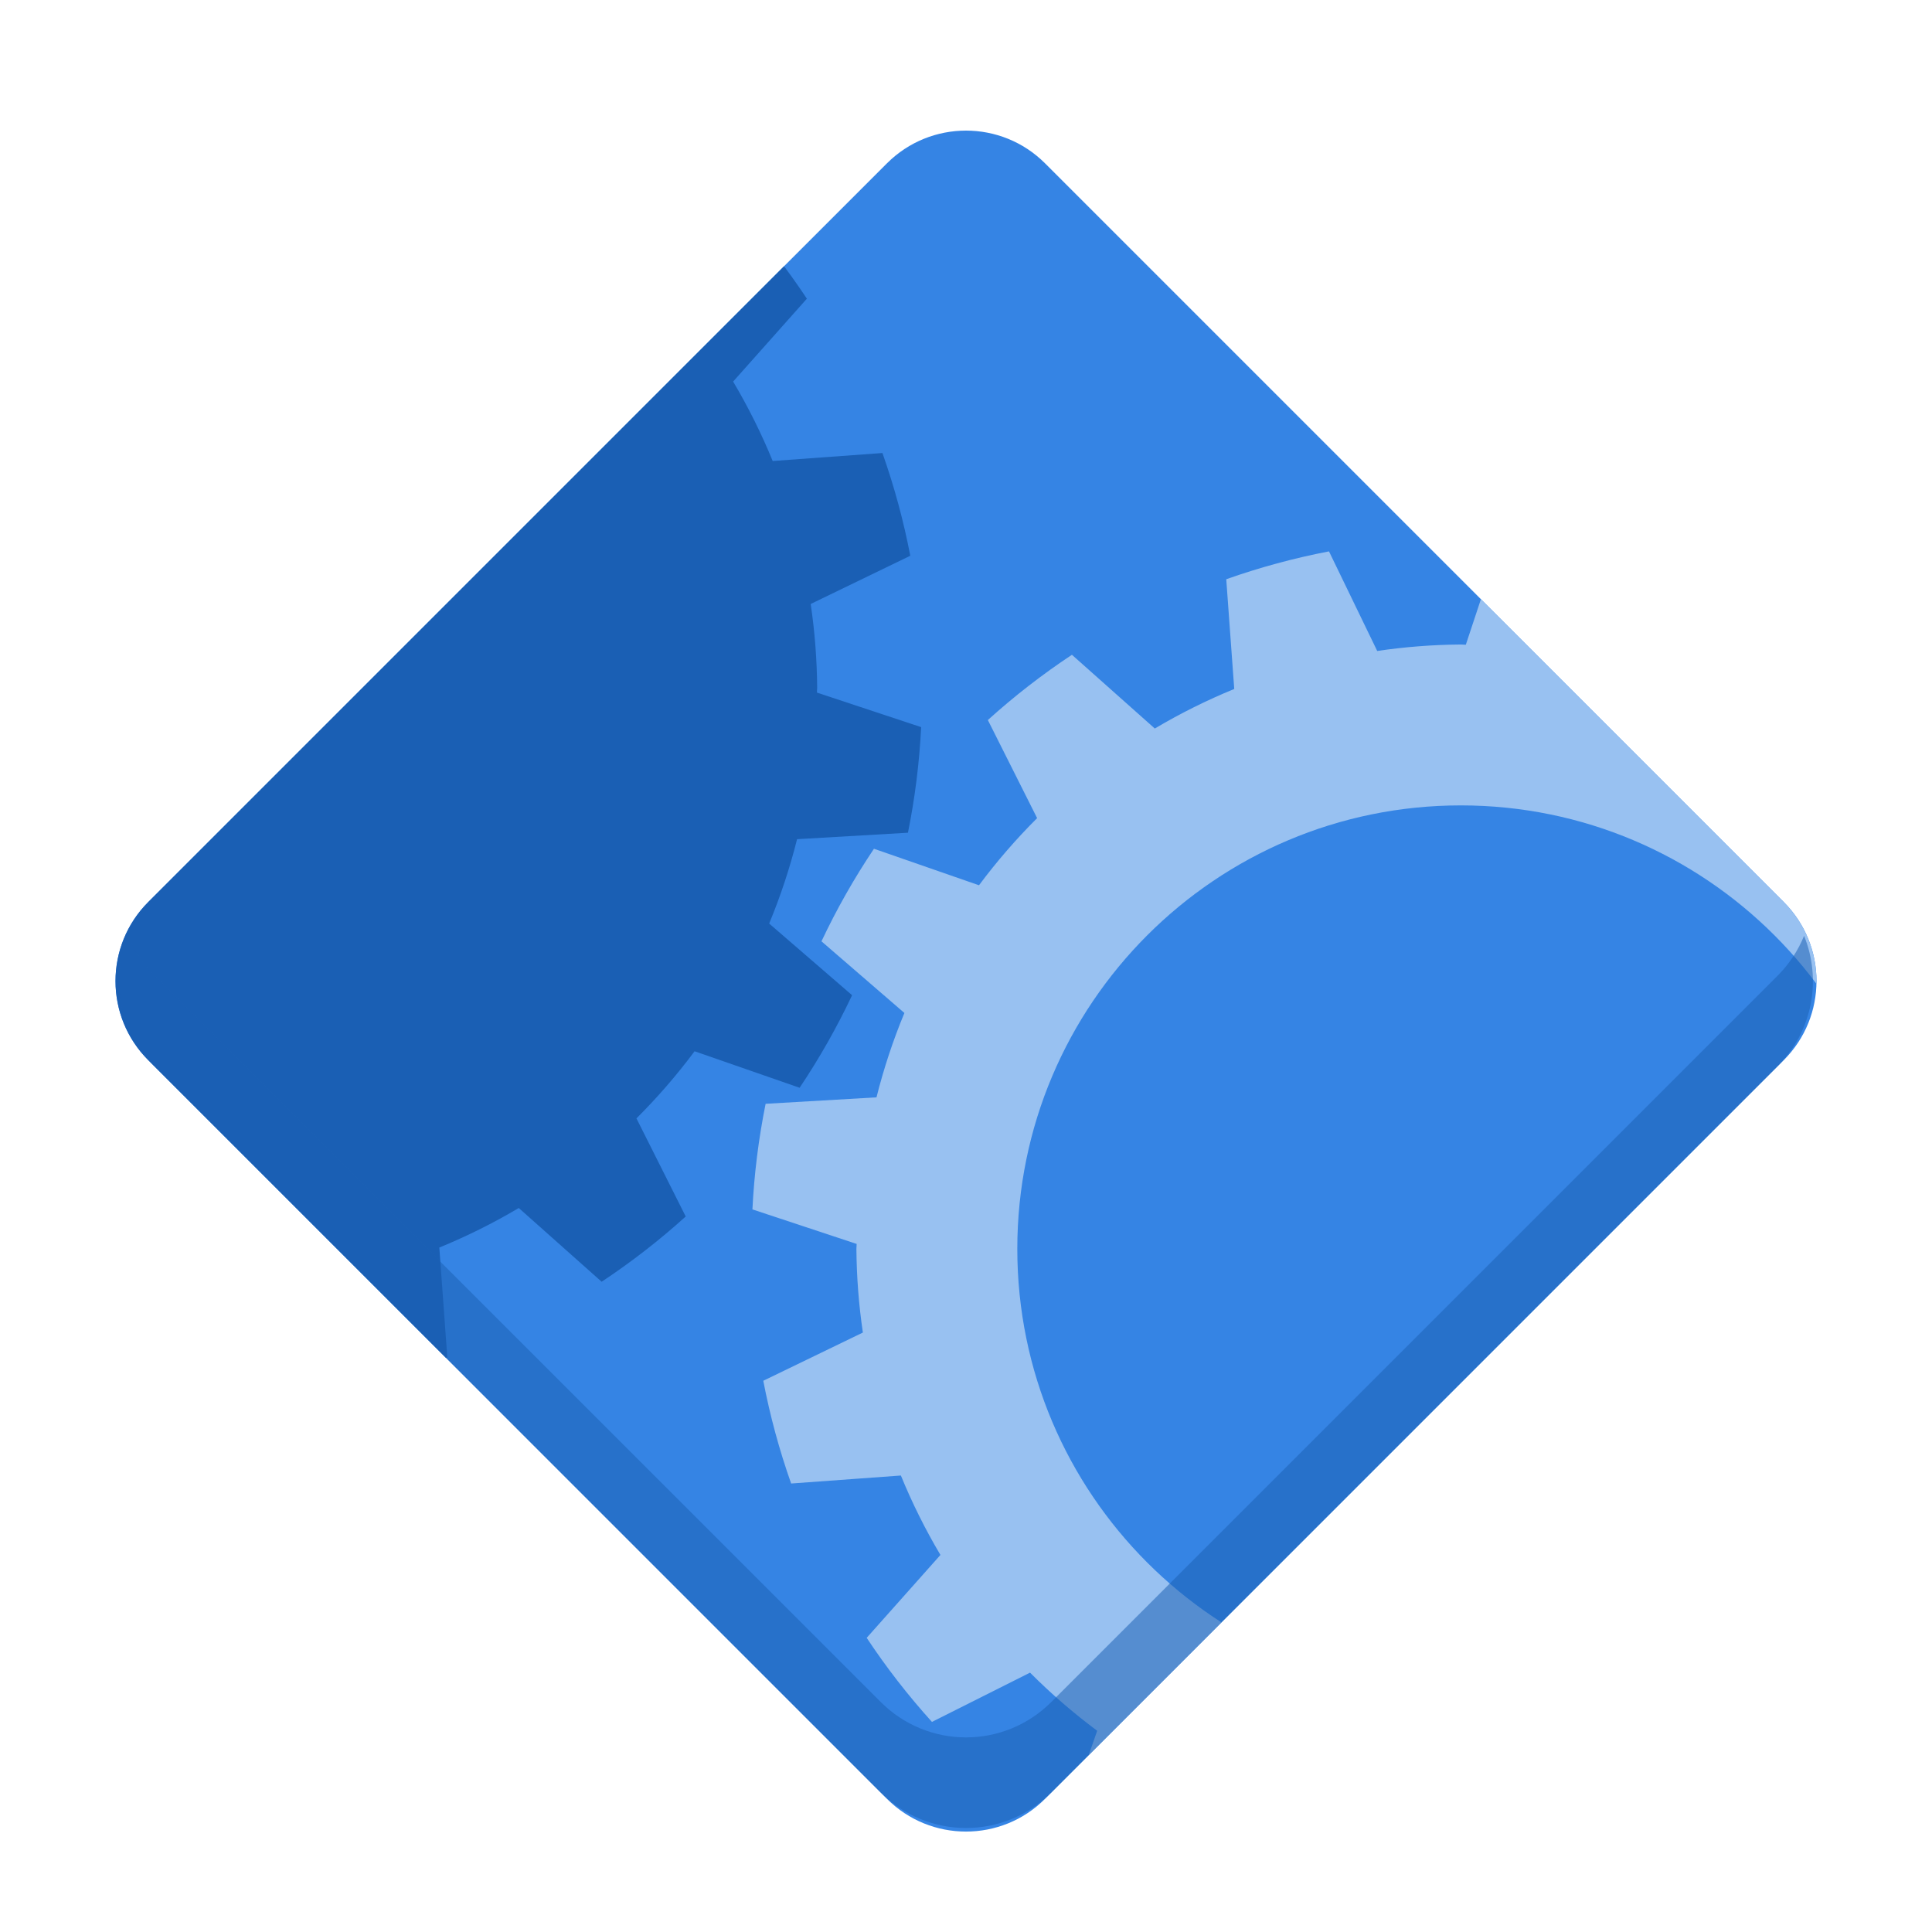
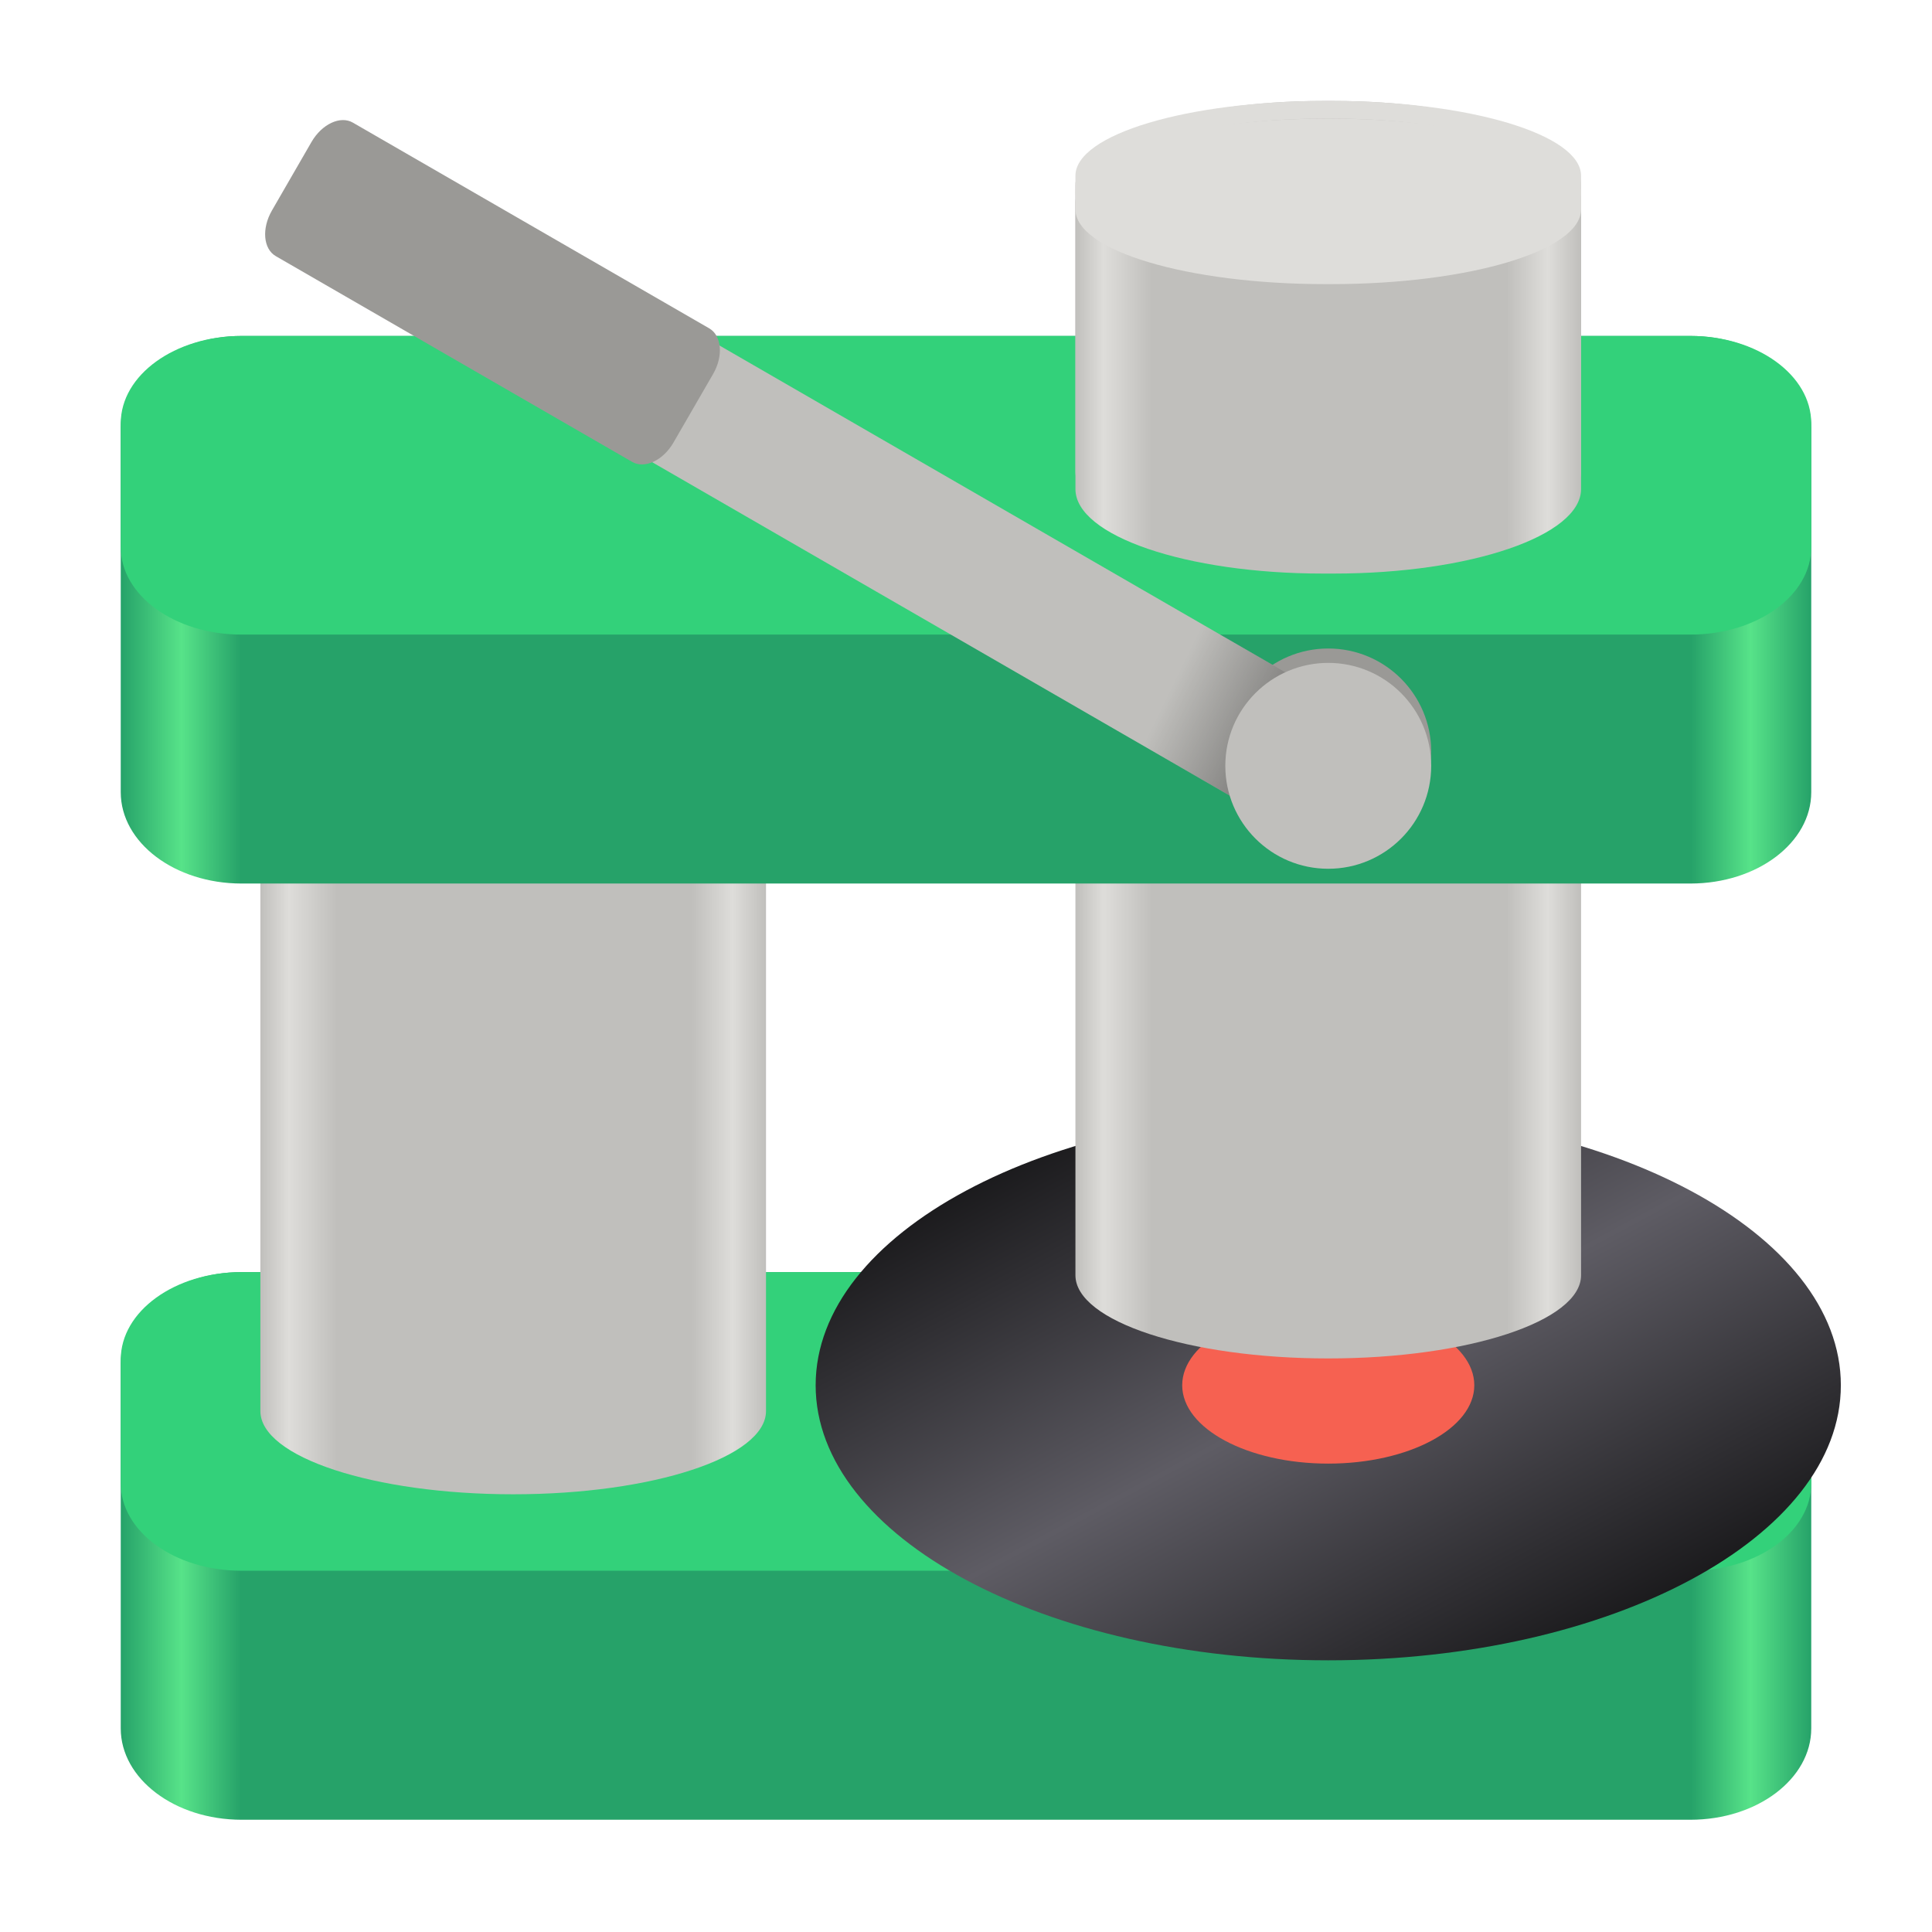
- <svg xmlns="http://www.w3.org/2000/svg" width="33.75mm" height="33.75mm" viewBox="0 0 33.75 33.75" version="1.1" id="svg974">
-   <defs id="defs968">
-     <clipPath clipPathUnits="userSpaceOnUse" id="clipPath18689">
-       <rect clip-path="none" transform="rotate(45)" ry="32" rx="32" y="123.999" x="486.037" height="362.943" width="362.943" id="rect18691" style="display:inline;opacity:1;vector-effect:none;fill:#4a86cf;fill-opacity:1;stroke:none;stroke-width:26.067;stroke-linecap:butt;stroke-linejoin:miter;stroke-miterlimit:4;stroke-dasharray:none;stroke-dashoffset:0;stroke-opacity:1;marker:none;marker-start:none;marker-mid:none;marker-end:none;paint-order:normal;enable-background:new" />
-     </clipPath>
-     <clipPath clipPathUnits="userSpaceOnUse" id="clipPath18689-3">
-       <rect clip-path="none" transform="rotate(45)" ry="32" rx="32" y="123.999" x="486.037" height="362.943" width="362.943" id="rect18691-6" style="display:inline;opacity:1;vector-effect:none;fill:#4a86cf;fill-opacity:1;stroke:none;stroke-width:26.067;stroke-linecap:butt;stroke-linejoin:miter;stroke-miterlimit:4;stroke-dasharray:none;stroke-dashoffset:0;stroke-opacity:1;marker:none;marker-start:none;marker-mid:none;marker-end:none;paint-order:normal;enable-background:new" />
-     </clipPath>
-   </defs>
-   <g id="layer1" transform="translate(-61.81982,-103.944)">
-     <g transform="matrix(0.2636723,0,0,0.2636723,61.81982,-529.397)" style="display:inline;stroke-width:0.25;enable-background:new" id="g1836">
-       <g transform="matrix(0.25,0,0,0.25,0,2295)" id="g18818" style="stroke-width:0.25">
-         <g style="stroke-width:0.27" transform="matrix(0.9260519,0,0,0.9260519,18.93073,50.87633)" id="g18590">
-           <g style="stroke-width:0.27" id="g18681" clip-path="url(#clipPath18689-3)">
-             <rect style="opacity:1;vector-effect:none;fill:#3584e4;fill-opacity:1;stroke:none;stroke-width:8.221;stroke-linecap:butt;stroke-linejoin:miter;stroke-miterlimit:4;stroke-dasharray:none;stroke-dashoffset:0;stroke-opacity:1;marker:none;marker-start:none;marker-mid:none;marker-end:none;paint-order:normal" id="rect18571" width="424" height="424" x="458.337" y="90.642" rx="10.092" ry="10.092" transform="matrix(0.6052817,0.6052817,-0.6052817,0.6052817,33.44063,99.07363)" clip-path="none" />
-             <circle style="opacity:1;vector-effect:none;fill:#f66151;fill-opacity:1;stroke:none;stroke-width:7.037;stroke-linecap:butt;stroke-linejoin:miter;stroke-miterlimit:4;stroke-dasharray:none;stroke-dashoffset:0;stroke-opacity:1;marker:none;marker-start:none;marker-mid:none;marker-end:none;paint-order:normal" id="path18706" cx="0" cy="0" r="0" transform="translate(0,-212)" />
-             <circle style="opacity:1;vector-effect:none;fill:#f66151;fill-opacity:1;stroke:none;stroke-width:7.037;stroke-linecap:butt;stroke-linejoin:miter;stroke-miterlimit:4;stroke-dasharray:none;stroke-dashoffset:0;stroke-opacity:1;marker:none;marker-start:none;marker-mid:none;marker-end:none;paint-order:normal" id="path18708" cx="0" cy="0" r="0" transform="translate(0,-212)" />
-             <path style="display:inline;opacity:1;vector-effect:none;fill:#98c1f1;fill-opacity:1;stroke:none;stroke-width:7.037;stroke-linecap:butt;stroke-linejoin:miter;stroke-miterlimit:4;stroke-dasharray:none;stroke-dashoffset:0;stroke-opacity:1;marker:none;marker-start:none;marker-mid:none;marker-end:none;paint-order:normal;enable-background:new" d="m 408.92,561.918 -9.886,29.829 a 172.971,172.971 0 0 0 -1.427,-0.071 172.971,172.971 0 0 0 -23.929,1.852 l -13.801,-28.501 a 203.293,203.293 0 0 0 -29.401,7.972 l 2.286,31.405 a 172.971,172.971 0 0 0 -22.732,11.319 l -23.718,-21.103 a 203.293,203.293 0 0 0 -24.059,18.674 l 14.099,28.073 a 172.971,172.971 0 0 0 -16.636,19.211 l -30.058,-10.448 a 203.293,203.293 0 0 0 -15.017,26.488 l 23.73,20.507 a 172.971,172.971 0 0 0 -7.985,24.143 l -31.73,1.849 a 203.293,203.293 0 0 0 -3.778,30.217 l 29.829,9.886 a 172.971,172.971 0 0 0 -0.071,1.427 172.971,172.971 0 0 0 1.852,23.929 l -28.501,13.801 a 203.293,203.293 0 0 0 7.972,29.401 l 31.405,-2.286 a 172.971,172.971 0 0 0 11.319,22.732 l -21.103,23.718 a 203.293,203.293 0 0 0 18.674,24.059 l 28.073,-14.099 a 172.971,172.971 0 0 0 19.211,16.636 l -10.448,30.058 a 203.293,203.293 0 0 0 26.488,15.017 l 20.507,-23.73 a 172.971,172.971 0 0 0 24.143,7.985 l 1.849,31.73 a 203.293,203.293 0 0 0 30.217,3.778 l 9.886,-29.829 a 172.971,172.971 0 0 0 1.427,0.071 172.971,172.971 0 0 0 23.929,-1.852 l 13.801,28.501 a 203.293,203.293 0 0 0 29.401,-7.972 l -2.286,-31.405 a 172.971,172.971 0 0 0 22.732,-11.319 l 23.718,21.103 A 203.293,203.293 0 0 0 532.96,916 l -14.099,-28.073 a 172.971,172.971 0 0 0 16.636,-19.211 l 30.058,10.448 a 203.293,203.293 0 0 0 15.017,-26.488 l -23.73,-20.507 a 172.971,172.971 0 0 0 7.985,-24.143 l 31.73,-1.849 a 203.293,203.293 0 0 0 3.778,-30.217 l -29.829,-9.886 a 172.971,172.971 0 0 0 0.071,-1.427 172.971,172.971 0 0 0 -1.852,-23.929 l 28.501,-13.801 a 203.293,203.293 0 0 0 -7.972,-29.401 l -31.405,2.286 a 172.971,172.971 0 0 0 -11.319,-22.732 l 21.103,-23.718 a 203.293,203.293 0 0 0 -18.674,-24.059 l -28.073,14.099 a 172.971,172.971 0 0 0 -19.211,-16.636 l 10.448,-30.058 A 203.293,203.293 0 0 0 485.636,581.681 l -20.507,23.73 a 172.971,172.971 0 0 0 -24.143,-7.985 l -1.849,-31.73 a 203.293,203.293 0 0 0 -30.217,-3.778 z M 397.607,637.722 A 126.926,126.926 0 0 1 524.532,764.647 126.926,126.926 0 0 1 397.607,891.572 126.926,126.926 0 0 1 270.682,764.647 126.926,126.926 0 0 1 397.607,637.722 Z" id="path18717-4" />
-             <path id="path18758" d="m 51.748,401.284 -9.886,29.829 c -0.476,-0.026 -0.951,-0.05 -1.427,-0.071 -8.01,0.062 -16.005,0.681 -23.929,1.852 L 2.706,404.392 c -9.986,1.918 -19.814,4.583 -29.401,7.972 l 2.286,31.405 c -7.844,3.211 -15.442,6.994 -22.732,11.319 l -23.718,-21.103 c -8.475,5.614 -16.518,11.857 -24.059,18.674 l 14.099,28.073 c -6.009,5.987 -11.569,12.408 -16.636,19.211 l -30.058,-10.448 c -5.661,8.442 -10.68,17.296 -15.017,26.488 l 23.73,20.507 c -3.25,7.841 -5.919,15.91 -7.985,24.143 l -31.73,1.849 c -2.013,9.964 -3.276,20.064 -3.778,30.217 l 29.829,9.886 c -0.026,0.476 -0.05,0.951 -0.071,1.427 0.062,8.01 0.681,16.005 1.852,23.929 l -28.501,13.801 c 1.918,9.986 4.583,19.814 7.972,29.401 l 31.405,-2.286 c 3.211,7.844 6.994,15.442 11.319,22.732 l -21.103,23.718 c 5.614,8.475 11.857,16.518 18.674,24.059 l 28.073,-14.099 c 5.987,6.009 12.408,11.569 19.211,16.636 l -10.448,30.058 c 8.442,5.661 17.296,10.68 26.488,15.017 l 20.507,-23.73 c 7.841,3.25 15.91,5.919 24.143,7.985 l 1.849,31.73 c 9.964,2.013 20.064,3.276 30.217,3.778 l 9.886,-29.829 c 0.476,0.026 0.951,0.05 1.427,0.071 8.01,-0.062 16.005,-0.681 23.929,-1.852 l 13.801,28.501 c 9.986,-1.918 19.814,-4.583 29.401,-7.972 l -2.286,-31.405 c 7.844,-3.211 15.442,-6.994 22.732,-11.319 l 23.718,21.103 c 8.475,-5.614 16.518,-11.857 24.059,-18.674 l -14.099,-28.073 c 6.009,-5.987 11.569,-12.408 16.636,-19.211 l 30.058,10.448 c 5.661,-8.442 10.68,-17.296 15.017,-26.488 l -23.73,-20.507 c 3.25,-7.841 5.919,-15.91 7.985,-24.143 l 31.73,-1.849 c 2.013,-9.964 3.276,-20.064 3.778,-30.217 l -29.829,-9.886 c 0.026,-0.476 0.05,-0.951 0.071,-1.427 -0.062,-8.01 -0.681,-16.005 -1.852,-23.929 l 28.501,-13.801 c -1.918,-9.986 -4.583,-19.814 -7.972,-29.401 l -31.405,2.286 c -3.211,-7.844 -6.994,-15.442 -11.319,-22.732 l 21.103,-23.718 c -5.614,-8.475 -11.857,-16.518 -18.674,-24.059 l -28.073,14.099 c -5.987,-6.009 -12.408,-11.569 -19.211,-16.636 l 10.448,-30.058 c -8.442,-5.661 -17.296,-10.68 -26.488,-15.017 l -20.507,23.73 c -7.841,-3.25 -15.91,-5.919 -24.143,-7.985 l -1.849,-31.73 c -9.964,-2.013 -20.064,-3.276 -30.217,-3.778 z" style="display:inline;opacity:1;vector-effect:none;fill:#1a5fb4;fill-opacity:1;stroke:none;stroke-width:7.037;stroke-linecap:butt;stroke-linejoin:miter;stroke-miterlimit:4;stroke-dasharray:none;stroke-dashoffset:0;stroke-opacity:1;marker:none;marker-start:none;marker-mid:none;marker-end:none;paint-order:normal;enable-background:new" />
-           </g>
-         </g>
-         <path style="display:inline;opacity:0.534;vector-effect:none;fill:#1a5fb4;fill-opacity:1;stroke:none;stroke-width:1.629;stroke-linecap:butt;stroke-linejoin:miter;stroke-miterlimit:4;stroke-dasharray:none;stroke-dashoffset:0;stroke-opacity:1;marker:none;marker-start:none;marker-mid:none;marker-end:none;paint-order:normal;enable-background:new" clip-path="none" d="m 8.477,2676 c -1.171,2.887 -0.583,6.308 1.766,8.656 l 48.102,48.102 c 3.134,3.134 8.179,3.134 11.312,0 l 48.102,-48.102 c 2.348,-2.348 2.937,-5.77 1.766,-8.656 -0.392,0.966 -0.98,1.871 -1.766,2.656 l -48.102,48.102 c -3.134,3.134 -8.179,3.134 -11.312,0 L 10.242,2678.656 C 9.457,2677.871 8.868,2676.965 8.477,2676 Z" transform="matrix(4,0,0,4,0,-10028)" id="rect18571-6" />
-       </g>
-       <rect y="2402" x="-1.5000001e-06" height="128" width="128" id="rect9125-7-2" style="display:inline;opacity:1;vector-effect:none;fill:none;fill-opacity:1;stroke:none;stroke-width:1.25;stroke-linecap:butt;stroke-linejoin:miter;stroke-miterlimit:4;stroke-dasharray:none;stroke-dashoffset:0;stroke-opacity:1;marker:none;marker-start:none;marker-mid:none;marker-end:none;paint-order:normal;enable-background:new" />
+ <svg xmlns="http://www.w3.org/2000/svg" xmlns:xlink="http://www.w3.org/1999/xlink" height="128px" viewBox="0 0 128 128" width="128px">
+   <filter id="a" height="100%" width="100%" x="0%" y="0%">
+     <feColorMatrix color-interpolation-filters="sRGB" values="0 0 0 0 1 0 0 0 0 1 0 0 0 0 1 0 0 0 1 0" />
+   </filter>
+   <linearGradient id="b" gradientUnits="userSpaceOnUse">
+     <stop offset="0" stop-color="#26a269" />
+     <stop offset="0.036" stop-color="#57e389" />
+     <stop offset="0.071" stop-color="#26a269" />
+     <stop offset="0.929" stop-color="#26a269" />
+     <stop offset="0.964" stop-color="#57e389" />
+     <stop offset="1" stop-color="#26a269" />
+   </linearGradient>
+   <linearGradient id="c" gradientTransform="matrix(0.250001 0 0 0.321804 -14.14905 252.0635)" x1="88.596" x2="536.596" xlink:href="#b" y1="-449.394" y2="-449.394" />
+   <linearGradient id="d" gradientUnits="userSpaceOnUse">
+     <stop offset="0" stop-color="#c0bfbc" />
+     <stop offset="0.056" stop-color="#deddda" />
+     <stop offset="0.152" stop-color="#c0bfbc" />
+     <stop offset="0.853" stop-color="#c0bfbc" />
+     <stop offset="0.934" stop-color="#deddda" />
+     <stop offset="1" stop-color="#c0bfbc" />
+   </linearGradient>
+   <linearGradient id="e" gradientTransform="matrix(0.322996 0 0 0.562539 -122.5666 443.5292)" x1="432.869" x2="536.596" xlink:href="#d" y1="-674.242" y2="-674.242" />
+   <linearGradient id="f" gradientTransform="matrix(1.952739 0 0 1.047718 -229.1763 -261.2218)" gradientUnits="userSpaceOnUse" x1="145.035" x2="179.818" y1="319.531" y2="354.315">
+     <stop offset="0" />
+     <stop offset="0.5" stop-color="#5e5c64" />
+     <stop offset="1" />
+   </linearGradient>
+   <linearGradient id="g" gradientTransform="matrix(0.322996 0 0 0.562539 -68.56658 434.5292)" x1="432.869" x2="536.596" xlink:href="#d" y1="-674.242" y2="-674.242" />
+   <linearGradient id="h" gradientTransform="matrix(0.250001 0 0 0.321804 -14.14967 190.0383)" x1="88.596" x2="536.596" xlink:href="#b" y1="-449.394" y2="-449.394" />
+   <linearGradient id="i" gradientTransform="matrix(0.322996 0 0 0.562539 -68.56645 428.5525)" x1="432.821" x2="536.596" xlink:href="#d" y1="-710.58" y2="-710.58" />
+   <mask id="j">
+     <g filter="url(#a)">
+       <rect fill-opacity="0.299" height="153.6" width="153.6" x="-12.8" y="-12.8" />
+     </g>
+   </mask>
+   <linearGradient id="k" gradientTransform="matrix(0.5 -0.866025 0.866025 0.5 0.250056 0.814641)" gradientUnits="userSpaceOnUse" x1="-9.562" x2="-10.027" y1="110.851" y2="104.293">
+     <stop offset="0" />
+     <stop offset="1" stop-opacity="0" />
+   </linearGradient>
+   <clipPath id="l">
+     <rect height="152" width="192" />
+   </clipPath>
+   <linearGradient id="m" gradientTransform="matrix(0.322996 0 0 0.562539 -68.56645 429.724)" x1="432.821" x2="536.596" xlink:href="#d" y1="-710.58" y2="-710.58" />
+   <path d="m 16 84.281 h 96 c 4.418 0 8 2.707 8 6.051 v 24.18 c 0 3.34 -3.582 6.051 -8 6.051 h -96 c -4.418 0 -8 -2.711 -8 -6.051 v -24.18 c 0 -3.344 3.582 -6.051 8 -6.051 z m 0 0" fill="url(#c)" />
+   <path d="m 16 84.281 h 96 c 4.418 0 8 2.594 8 5.793 v 8.203 c 0 3.199 -3.582 5.789 -8 5.789 h -96 c -4.418 0 -8 -2.59 -8 -5.789 v -8.203 c 0 -3.199 3.582 -5.793 8 -5.793 z m 0 0" fill="#33d17a" />
+   <path d="m 34 49.062 c 9.25 0 16.75 2.469 16.75 5.512 v 38.914 c 0 3.043 -7.5 5.512 -16.75 5.512 s -16.75 -2.469 -16.75 -5.512 v -38.914 c 0 -3.043 7.5 -5.512 16.75 -5.512 z m 0 0" fill="url(#e)" />
+   <path d="m 121.961 91.777 c 0 10.066 -15.203 18.223 -33.961 18.223 s -33.961 -8.156 -33.961 -18.223 c 0 -10.062 15.203 -18.219 33.961 -18.219 s 33.961 8.156 33.961 18.219 z m 0 0" fill="url(#f)" />
+   <path d="m 97.676 91.777 c 0 2.867 -4.332 5.191 -9.676 5.191 s -9.676 -2.324 -9.676 -5.191 c 0 -2.867 4.332 -5.191 9.676 -5.191 s 9.676 2.324 9.676 5.191 z m 0 0" fill="#f66151" />
+   <path d="m 88 40.062 c 9.25 0 16.75 2.469 16.75 5.512 v 38.914 c 0 3.043 -7.5 5.512 -16.75 5.512 s -16.75 -2.469 -16.75 -5.512 v -38.914 c 0 -3.043 7.5 -5.512 16.75 -5.512 z m 0 0" fill="url(#g)" />
+   <path d="m 16 22.258 h 96 c 4.418 0 8 2.707 8 6.047 v 24.18 c 0 3.344 -3.582 6.051 -8 6.051 h -96 c -4.418 0 -8 -2.707 -8 -6.051 v -24.18 c 0 -3.34 3.582 -6.047 8 -6.047 z m 0 0" fill="url(#h)" />
+   <path d="m 16 22.258 h 96 c 4.418 0 8 2.59 8 5.789 v 8.203 c 0 3.199 -3.582 5.793 -8 5.793 h -96 c -4.418 0 -8 -2.594 -8 -5.793 v -8.203 c 0 -3.199 3.582 -5.789 8 -5.789 z m 0 0" fill="#33d17a" />
+   <path d="m 87.625 6.688 h 0.75 c 9.043 0 16.375 2.508 16.375 5.598 v 18.945 c 0 3.09 -7.332 5.598 -16.375 5.598 h -0.75 c -9.043 0 -16.375 -2.508 -16.375 -5.598 v -18.945 c 0 -3.09 7.332 -5.598 16.375 -5.598 z m 0 0" fill="url(#i)" />
+   <path d="m 87.824 6.688 h 0.352 c 9.156 0 16.574 2.219 16.574 4.957 v 1.051 c 0 2.738 -7.418 4.957 -16.574 4.957 h -0.352 c -9.156 0 -16.574 -2.219 -16.574 -4.957 v -1.051 c 0 -2.738 7.418 -4.957 16.574 -4.957 z m 0 0" fill="#deddda" />
+   <path d="m 94.82 49.785 c 0 3.766 -3.055 6.82 -6.82 6.82 s -6.82 -3.055 -6.82 -6.82 s 3.055 -6.82 6.82 -6.82 s 6.82 3.055 6.82 6.82 z m 0 0" fill="#9a9996" />
+   <path d="m 21 12.648 c 1.234 -2.137 3.281 -3.262 4.57 -2.516 l 63.609 36.727 c 1.293 0.742 1.34 3.078 0.109 5.215 c -1.234 2.133 -3.281 3.258 -4.57 2.512 l -63.609 -36.723 c -1.293 -0.746 -1.34 -3.082 -0.109 -5.215 z m 0 0" fill="#c0bfbc" />
+   <path d="m 18.012 13.953 l 2.625 -4.547 c 0.688 -1.188 1.914 -1.762 2.742 -1.281 l 23.609 13.629 c 0.828 0.48 0.945 1.828 0.262 3.016 l -2.629 4.547 c -0.684 1.188 -1.91 1.762 -2.738 1.285 l -23.613 -13.633 c -0.828 -0.48 -0.941 -1.828 -0.258 -3.016 z m 0 0" fill="#9a9996" />
+   <g mask="url(#j)">
+     <g clip-path="url(#l)" transform="matrix(1 0 0 1 -8 -16)">
+       <path d="m 82.719 59.66 c 1.234 -2.133 3.281 -3.258 4.57 -2.512 l 9.891 5.711 c 1.293 0.742 1.34 3.078 0.109 5.215 c -1.234 2.133 -3.281 3.258 -4.57 2.512 l -9.891 -5.711 c -1.293 -0.742 -1.34 -3.078 -0.109 -5.215 z m 0 0" fill="url(#k)" />
    </g>
  </g>
+   <path d="m 94.82 50.738 c 0 3.77 -3.055 6.82 -6.82 6.82 s -6.82 -3.051 -6.82 -6.82 c 0 -3.766 3.055 -6.82 6.82 -6.82 s 6.82 3.055 6.82 6.82 z m 0 0" fill="#c0bfbc" />
+   <path d="m 87.625 7.859 h 0.75 c 9.043 0 16.375 2.508 16.375 5.598 v 18.945 c 0 3.09 -7.332 5.598 -16.375 5.598 h -0.75 c -9.043 0 -16.375 -2.508 -16.375 -5.598 v -18.945 c 0 -3.09 7.332 -5.598 16.375 -5.598 z m 0 0" fill="url(#m)" />
+   <path d="m 87.824 7.859 h 0.352 c 9.156 0 16.574 2.219 16.574 4.957 v 1.051 c 0 2.738 -7.418 4.957 -16.574 4.957 h -0.352 c -9.156 0 -16.574 -2.219 -16.574 -4.957 v -1.051 c 0 -2.738 7.418 -4.957 16.574 -4.957 z m 0 0" fill="#deddda" />
</svg>
